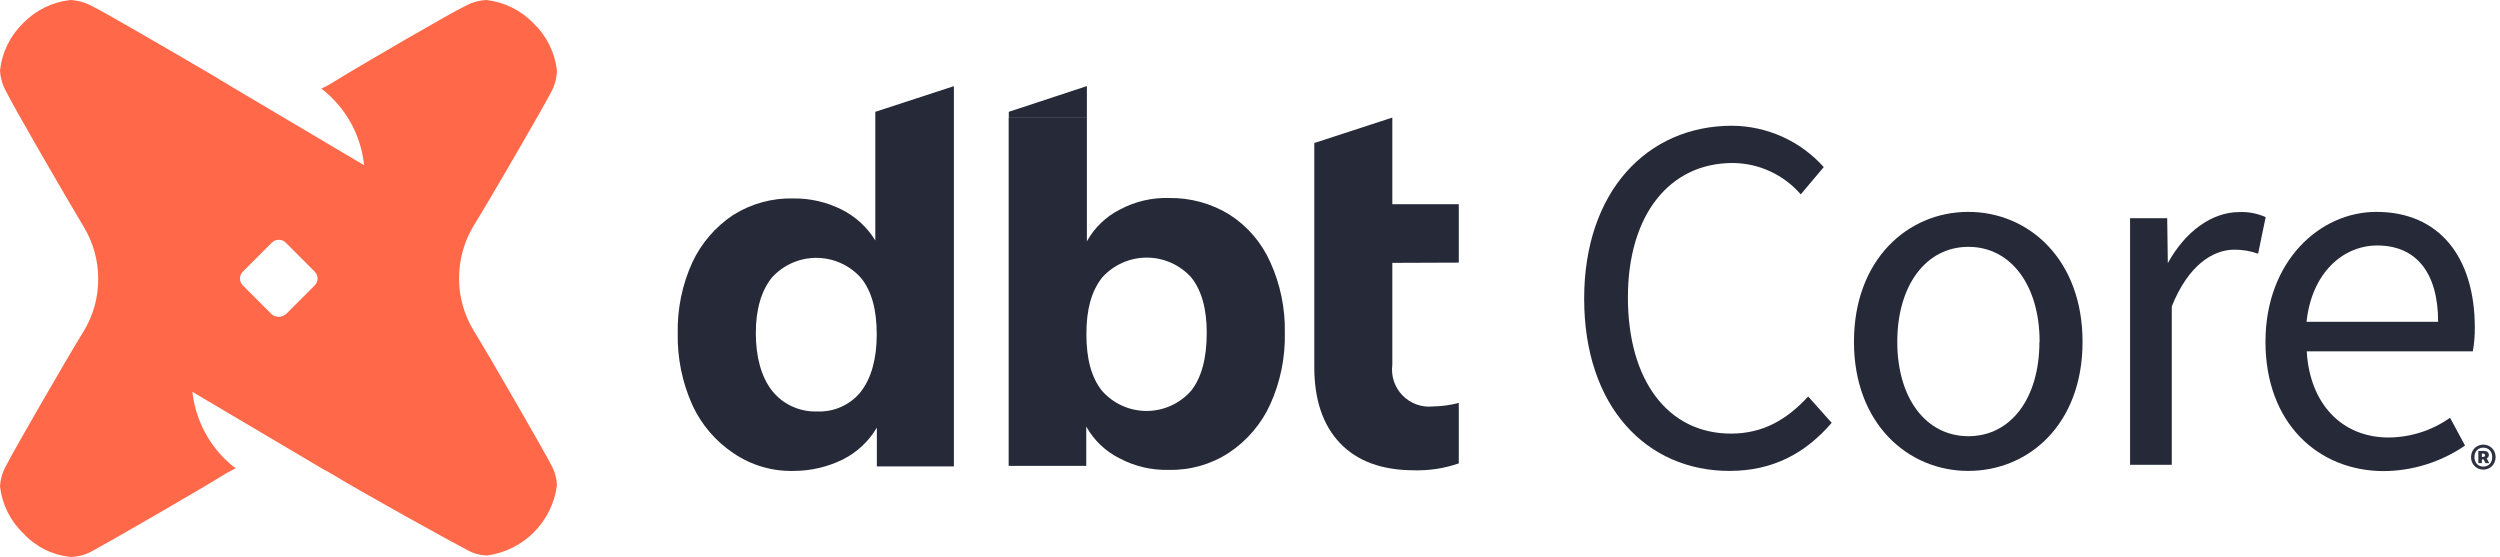
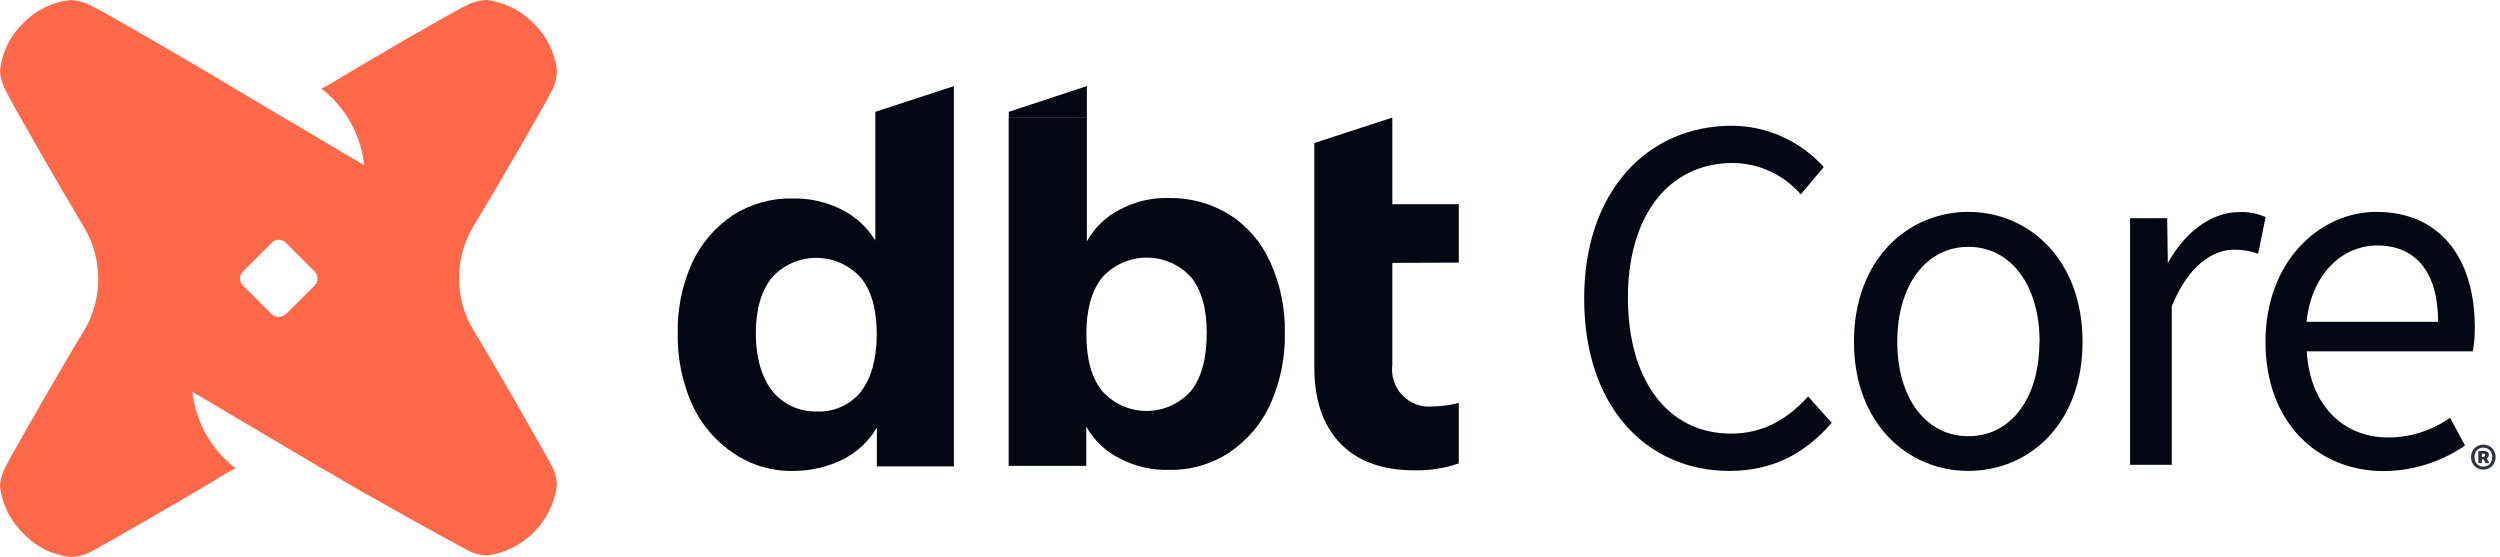
<svg xmlns="http://www.w3.org/2000/svg" fill="none" height="90" viewBox="0 0 404 90" width="404">
-   <g fill="#262a38">
+   <g fill="#030711">
    <path d="m256 48.26c0-17.36 10.23-27.94 23.89-27.94 2.801.016 5.568.619 8.122 1.77 2.555 1.151 4.84 2.823 6.708 4.91l-3.72 4.41c-1.366-1.581-3.054-2.851-4.952-3.725-1.897-.874-3.959-1.333-6.048-1.345-10.17 0-16.93 8.33-16.93 21.73s6.45 22 16.66 22c5.14 0 9-2.23 12.47-6l3.8 4.26c-4.26 4.94-9.52 7.77-16.52 7.77-13.4 0-23.48-10.37-23.48-27.84z" />
    <path d="m299.6 55.24c0-13.3 8.7-21 18.47-21s18.47 7.67 18.47 21-8.7 20.86-18.47 20.86-18.47-7.66-18.47-20.86zm30 0c0-9.13-4.64-15.35-11.5-15.35s-11.5 6.22-11.5 15.35 4.65 15.25 11.5 15.25 11.47-6.12 11.47-15.25z" />
    <path d="m344.22 35.26h6l.1 7.26c2.78-5.06 7.07-8.25 11.56-8.25 1.461-.064 2.917.217 4.25.82l-1.22 5.91c-1.238-.442-2.545-.662-3.86-.65-3.37 0-7.39 2.42-10.09 9.16v25.6h-6.74z" />
    <path d="m366.1 55.24c0-13 8.75-21 17.92-21 10.17 0 15.91 7.3 15.91 18.71.011 1.284-.096 2.566-.32 3.83h-26.84c.48 8.44 5.64 13.92 13.24 13.92 3.555-.026 7.016-1.139 9.92-3.19l2.42 4.49c-3.875 2.663-8.459 4.101-13.16 4.13-10.63-.03-19.09-7.8-19.09-20.89zm27.9-3.24c0-8-3.6-12.33-9.83-12.33-5.6 0-10.61 4.5-11.43 12.33z" />
    <path d="m154.15 13.92v61.45h-12.45v-6.27c-1.29 2.198-3.186 3.979-5.46 5.13-2.487 1.232-5.225 1.872-8 1.87-3.448.085-6.837-.912-9.69-2.85-2.906-1.933-5.216-4.637-6.67-7.81-1.629-3.632-2.435-7.58-2.36-11.56-.084-3.955.722-7.879 2.36-11.48 1.455-3.105 3.734-5.752 6.59-7.65 2.919-1.843 6.32-2.776 9.77-2.68 2.692-.031 5.353.583 7.76 1.79 2.25 1.122 4.138 2.855 5.45 5v-20.79zm-15 49.32c1.63-2.12 2.53-5.21 2.53-9.2s-.82-7-2.53-9.11c-.901-1.017-2.005-1.833-3.243-2.395-1.237-.562-2.578-.856-3.937-.865s-2.704.269-3.948.816-2.359 1.348-3.272 2.354c-1.71 2.12-2.61 5.13-2.61 9s.9 7.08 2.61 9.28c.861 1.089 1.966 1.961 3.225 2.546s2.637.867 4.025.824c1.367.067 2.731-.194 3.978-.759 1.247-.565 2.341-1.419 3.192-2.491z" />
    <path d="m225 42.48v16.44c-.12.901-.034 1.818.252 2.682s.764 1.65 1.399 2.301c.635.651 1.409 1.149 2.265 1.457.855.308 1.77.417 2.674.32 1.401-.022 2.795-.213 4.15-.57v9.77c-2.313.806-4.752 1.185-7.2 1.12-5.207 0-9.207-1.467-12-4.4s-4.177-7.083-4.15-12.45v-36.04l12.61-4.11v14h10.74v9.44z" />
  </g>
  <path d="m86.19 3.74c2.129 2.024 3.477 4.732 3.81 7.65-.03 1.268-.373 2.508-1 3.61-.74 1.54-9.77 17.17-12.46 21.48-1.54 2.557-2.355 5.485-2.36 8.47-.006 2.983.81 5.911 2.36 8.46 2.65 4.29 11.68 20 12.46 21.59.615 1.053.958 2.242 1 3.46-.381 2.864-1.693 5.524-3.736 7.568-2.042 2.044-4.7 3.359-7.564 3.742-1.239-.04-2.446-.406-3.5-1.06-1.46-.71-17.41-9.52-21.73-12.21-.32-.16-.65-.4-1.06-.57l-21.32-12.61c.456 4.094 2.293 7.911 5.21 10.82.559.559 1.157 1.077 1.79 1.55-.533.238-1.05.509-1.55.81-4.31 2.69-20.02 11.72-21.54 12.5-1.098.636-2.341.981-3.61 1-2.89-.291-5.576-1.62-7.56-3.74-2.131-2.02-3.486-4.724-3.83-7.64.065-1.235.429-2.436 1.06-3.5.73-1.55 9.76-17.25 12.45-21.57 1.554-2.547 2.371-5.476 2.36-8.46.01-2.987-.807-5.918-2.36-8.47-2.69-4.47-11.8-20.18-12.45-21.73-.634-1.062-.998-2.264-1.06-3.5.315-2.909 1.638-5.615 3.74-7.65 2.035-2.102 4.741-3.425 7.65-3.74 1.269.071 2.504.434 3.61 1.06 1.3.57 12.77 7.24 18.88 10.82l1.38.82c.393.265.801.509 1.22.73l.65.41 21.71 12.86c-.249-2.425-.991-4.774-2.179-6.902-1.188-2.129-2.798-3.993-4.731-5.478.53-.236 1.045-.507 1.54-.81 4.32-2.69 20-11.8 21.57-12.45 1.088-.643 2.318-1.007 3.58-1.06 2.88.333 5.556 1.654 7.57 3.74zm-40 47.05 4.64-4.64c.154-.147.276-.325.359-.52.084-.196.127-.407.127-.62s-.043-.424-.127-.62c-.084-.196-.206-.373-.359-.52l-4.64-4.64c-.147-.154-.325-.276-.52-.359-.196-.084-.407-.127-.62-.127s-.424.043-.62.127c-.196.084-.373.206-.52.359l-4.64 4.64c-.154.147-.276.325-.359.52-.084.196-.127.407-.127.62s.043.424.127.62c.084.196.206.373.359.52l4.64 4.64c.313.266.71.411 1.12.411s.807-.146 1.12-.411z" fill="#ff694a" />
-   <path d="m205.26 42.32c-1.403-3.139-3.694-5.798-6.59-7.65-2.936-1.803-6.325-2.729-9.77-2.67-2.75-.084-5.474.554-7.9 1.85-2.266 1.136-4.134 2.932-5.36 5.15v-19.95h-12.64v56.23h12.54v-6.35c1.231 2.213 3.103 4.001 5.37 5.13 2.458 1.309 5.216 1.954 8 1.87 3.436.077 6.814-.888 9.69-2.77 2.908-1.93 5.219-4.636 6.67-7.81 1.638-3.629 2.444-7.579 2.36-11.56.08-3.953-.73-7.873-2.37-11.47zm-12.78 20.83c-.899 1.024-2.006 1.845-3.248 2.407-1.242.562-2.589.853-3.952.853s-2.71-.291-3.952-.853c-1.242-.562-2.349-1.383-3.248-2.407-1.71-2.15-2.52-5.15-2.52-9.15s.81-6.92 2.52-9.12c.902-1.015 2.008-1.829 3.245-2.389 1.238-.56 2.579-.853 3.937-.861 1.358-.008 2.703.271 3.946.817 1.244.546 2.359 1.348 3.272 2.353 1.71 2.12 2.53 5.13 2.53 9-.01 4.06-.82 7.2-2.53 9.35z" fill="#262a38" />
-   <path d="m175.64 13.91v5.14h-12.62v-.98z" fill="#262a38" />
+   <path d="m205.26 42.32c-1.403-3.139-3.694-5.798-6.59-7.65-2.936-1.803-6.325-2.729-9.77-2.67-2.75-.084-5.474.554-7.9 1.85-2.266 1.136-4.134 2.932-5.36 5.15v-19.95h-12.64v56.23h12.54v-6.35c1.231 2.213 3.103 4.001 5.37 5.13 2.458 1.309 5.216 1.954 8 1.87 3.436.077 6.814-.888 9.69-2.77 2.908-1.93 5.219-4.636 6.67-7.81 1.638-3.629 2.444-7.579 2.36-11.56.08-3.953-.73-7.873-2.37-11.47zm-12.78 20.83c-.899 1.024-2.006 1.845-3.248 2.407-1.242.562-2.589.853-3.952.853s-2.71-.291-3.952-.853c-1.242-.562-2.349-1.383-3.248-2.407-1.71-2.15-2.52-5.15-2.52-9.15s.81-6.92 2.52-9.12c.902-1.015 2.008-1.829 3.245-2.389 1.238-.56 2.579-.853 3.937-.861 1.358-.008 2.703.271 3.946.817 1.244.546 2.359 1.348 3.272 2.353 1.71 2.12 2.53 5.13 2.53 9-.01 4.06-.82 7.2-2.53 9.35z" fill="#030711" />
+   <path d="m175.64 13.91v5.14h-12.62v-.98z" fill="#030711" />
  <path d="m401.31 75.89c1.09 0 1.98-.84 1.98-2.02s-.89-2.02-1.98-2.02c-1.1 0-1.99.84-1.99 2.02s.89 2.02 1.99 2.02zm0-.49c-.84 0-1.44-.6-1.44-1.53s.6-1.53 1.44-1.53 1.43.6 1.43 1.53-.59 1.53-1.43 1.53zm-.81-.56h.57v-.6h.29l.3.6h.6l-.41-.77c.23-.11.35-.31.35-.54 0-.45-.35-.66-.81-.66h-.89zm.57-1v-.54h.21c.2 0 .3.12.3.26 0 .15-.1.28-.3.28z" fill="#2d3142" />
</svg>
